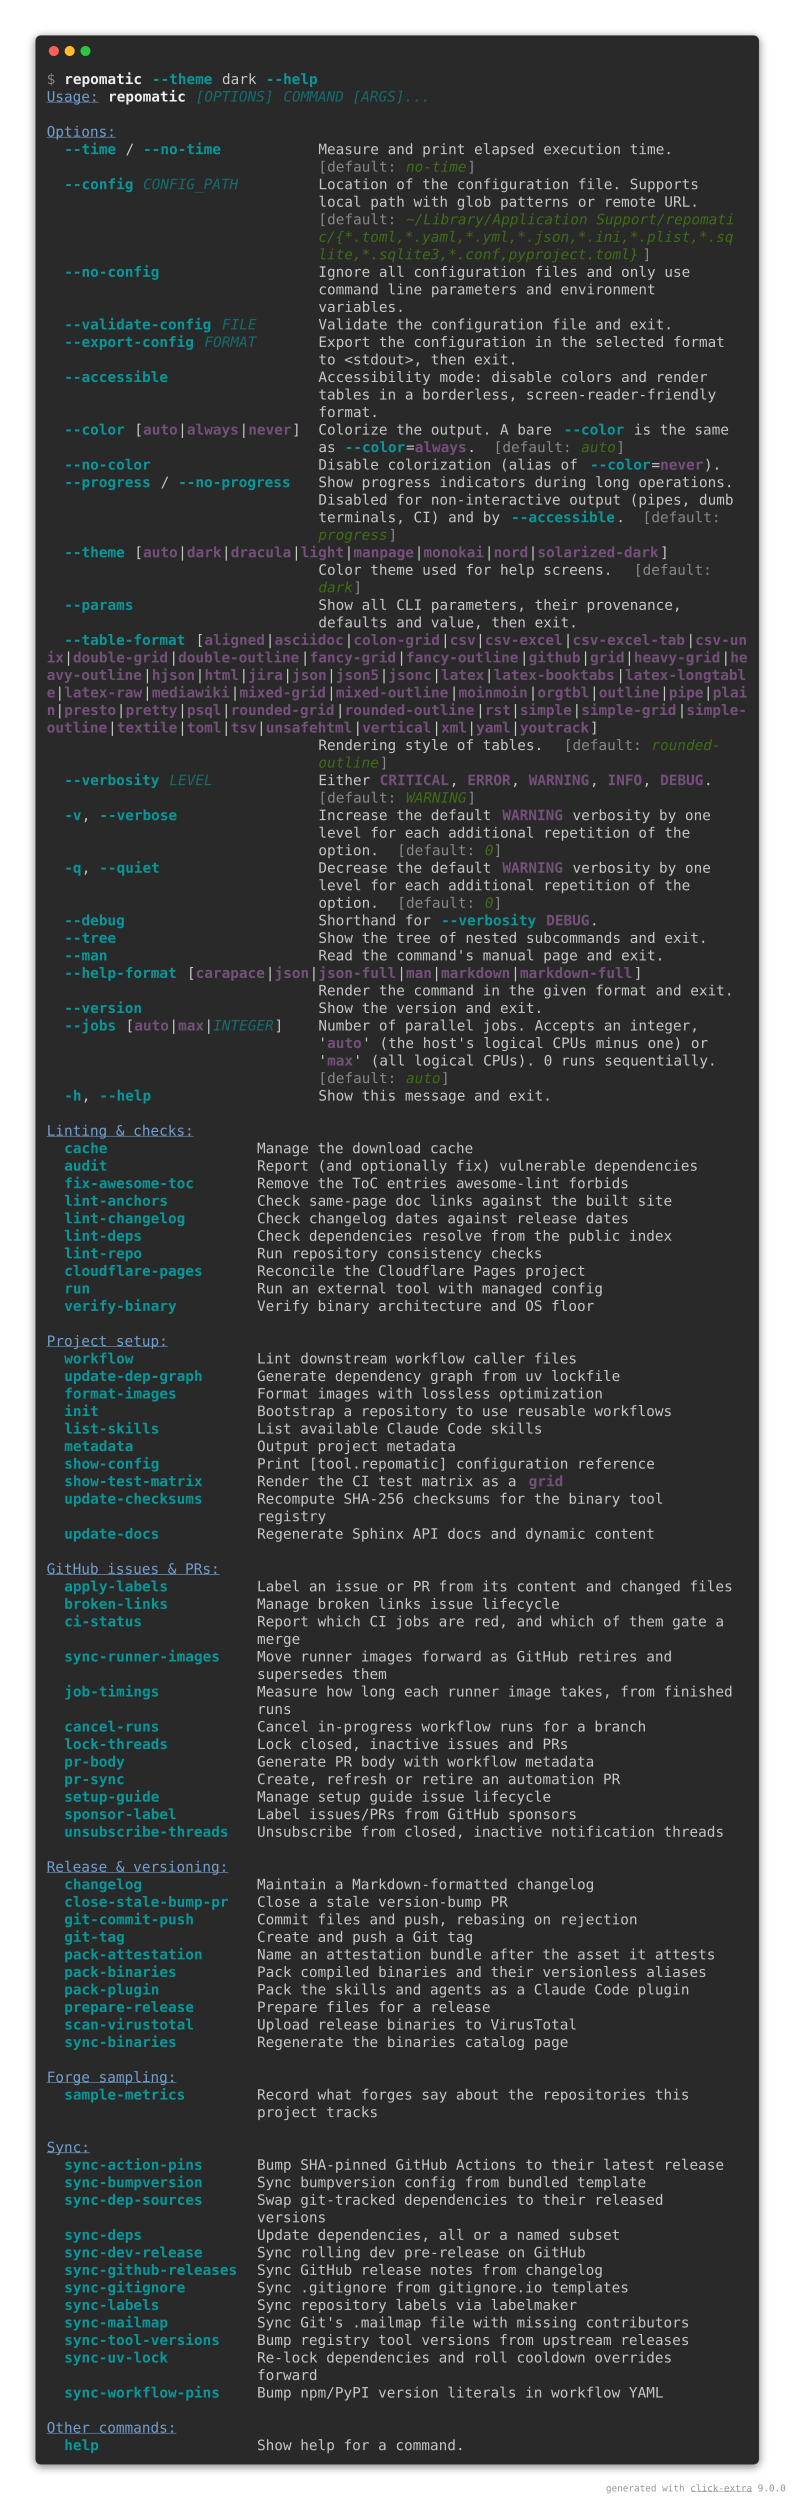
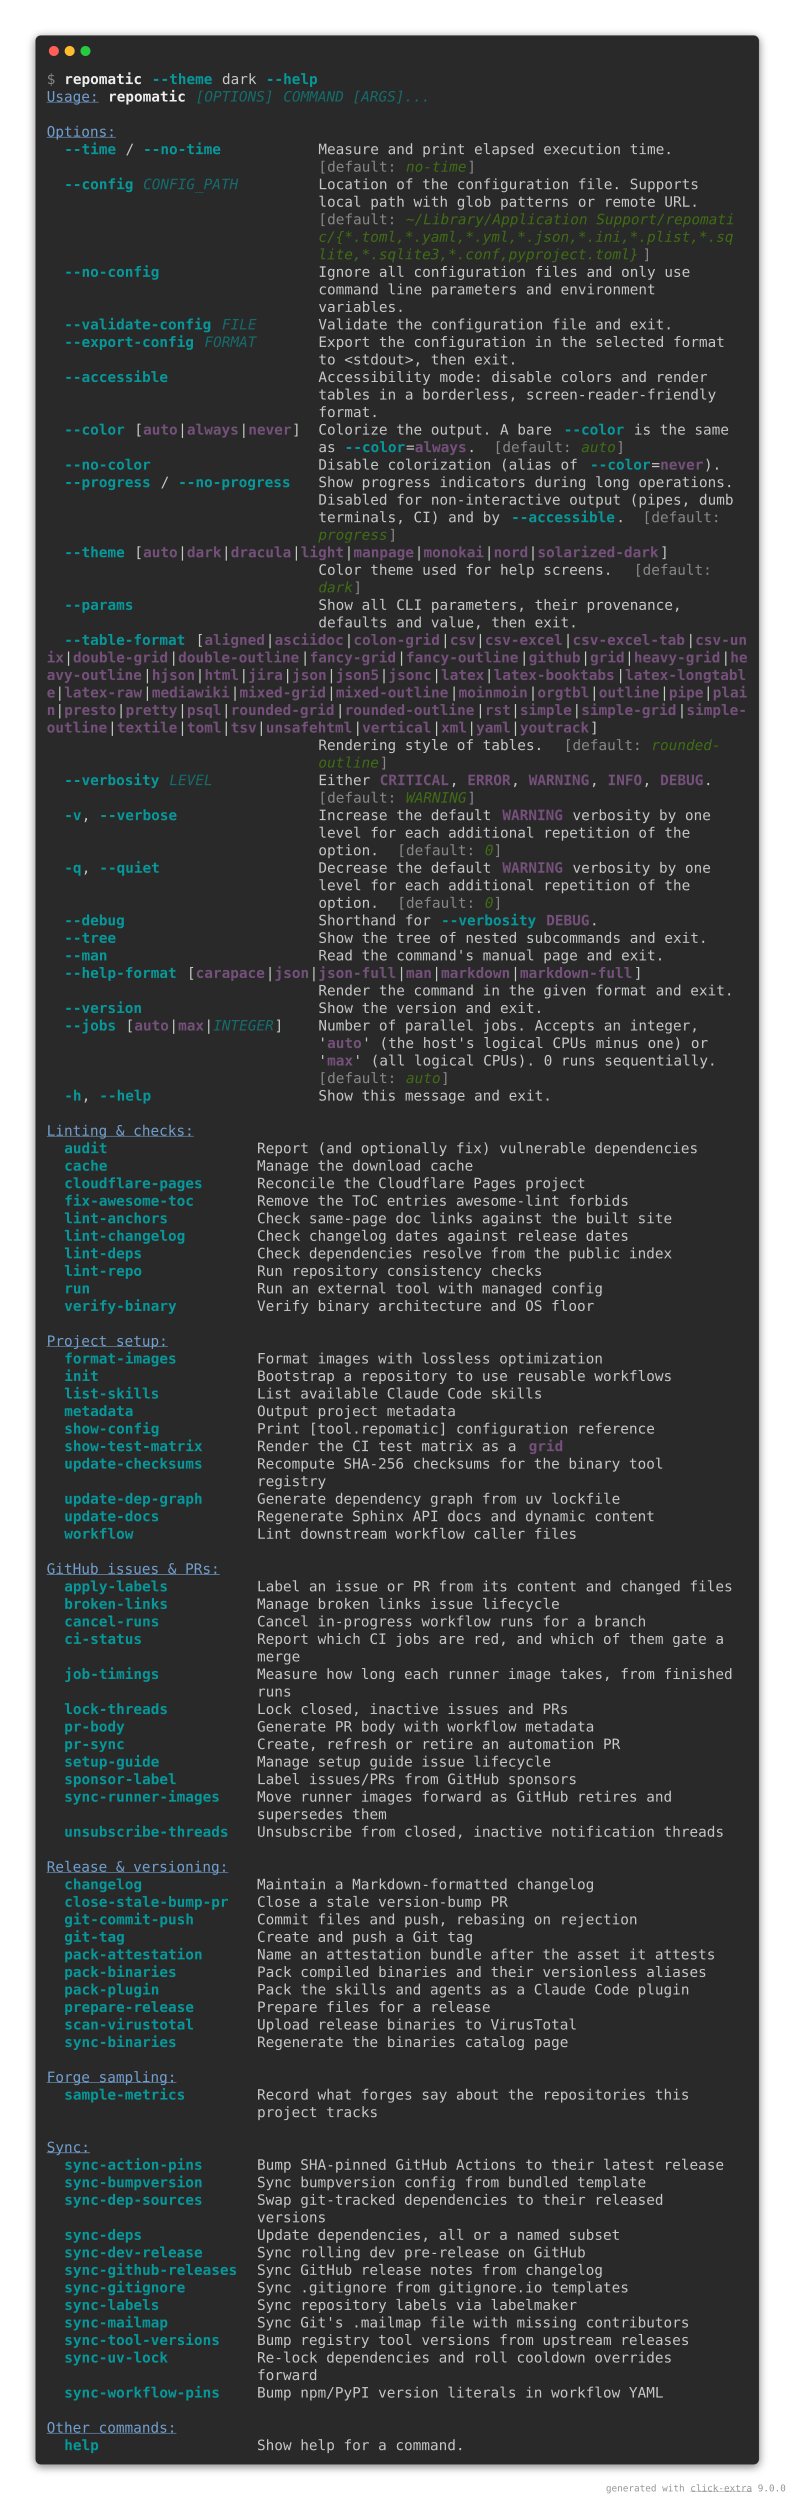
<svg xmlns="http://www.w3.org/2000/svg" viewBox="0 0 1106 3480.4">
  <style>
    .help-dark-screen-matrix {
        font-family: 'Fira Code', 'Cascadia Code', Menlo, Consolas, monospace;
        font-size: 20px;
        line-height: 24.4px;
        font-variant-east-asian: full-width;
    }
    .help-dark-screen-title {
        font-size: 18px;
        font-weight: bold;
        font-family: 'Fira Code', 'Cascadia Code', Menlo, Consolas, monospace;
    }
    .help-dark-screen-r1 { fill: #878887 }
    .help-dark-screen-r2 { fill: #eeeeec;font-weight: bold }
    .help-dark-screen-r3 { fill: #06989a;font-weight: bold }
    .help-dark-screen-r4 { fill: #c5c8c6 }
    .help-dark-screen-r5 { fill: #729fcf;text-decoration: underline }
    .help-dark-screen-r6 { fill: #146c6d;font-style: italic }
    .help-dark-screen-r7 { fill: #3f6d14;font-style: italic }
    .help-dark-screen-r8 { fill: #75507b;font-weight: bold }
</style>
  <defs>
    <clipPath id="help-dark-screen-clip">
      <rect x="65" y="97" width="976" height="3318.4" />
    </clipPath>
    <filter id="help-dark-screen-shadow" x="-50%" y="-50%" width="200%" height="200%">
      <feGaussianBlur in="SourceAlpha" stdDeviation="6" />
      <feOffset dx="0" dy="3" result="cast" />
      <feFlood flood-color="rgba(0,0,0,0.5)" />
      <feComposite in2="cast" operator="in" result="shadow" />
      <feComposite in="shadow" in2="SourceAlpha" operator="out" />
    </filter>
  </defs>
  <rect filter="url(#help-dark-screen-shadow)" x="49" y="49" width="1008" height="3382.4" rx="8" />
  <rect fill="#292929" stroke="rgba(255,255,255,0.35)" stroke-width="1" x="49" y="49" width="1008" height="3382.4" rx="8" />
  <g transform="translate(49, 49)">
    <g transform="translate(26,22)">
      <circle cx="0" cy="0" r="7" fill="#ff5f57" />
      <circle cx="22" cy="0" r="7" fill="#febc2e" />
      <circle cx="44" cy="0" r="7" fill="#28c840" />
    </g>
  </g>
  <g clip-path="url(#help-dark-screen-clip)">
    <g transform="translate(65, 97)">
      <g class="help-dark-screen-matrix" font-family="monospace" font-size="20" fill="#c5c8c6">
        <text class="help-dark-screen-r1" x="0" textLength="12.2" y="20">$</text>
        <text class="help-dark-screen-r2" x="24.4" textLength="109.8" y="20">repomatic</text>
        <text class="help-dark-screen-r3" x="146.4" textLength="85.4" y="20">--theme</text>
        <text class="help-dark-screen-r4" x="244" textLength="48.8" y="20">dark</text>
        <text class="help-dark-screen-r3" x="305" textLength="73.2" y="20">--help</text>
        <text class="help-dark-screen-r5" x="0" textLength="73.2" y="44.4">Usage:</text>
        <text class="help-dark-screen-r2" x="85.4" textLength="109.8" y="44.4">repomatic</text>
        <text class="help-dark-screen-r6" x="207.4" textLength="109.8" y="44.4">[OPTIONS]</text>
        <text class="help-dark-screen-r6" x="329.4" textLength="207.4" y="44.4">COMMAND [ARGS]...</text>
        <text class="help-dark-screen-r5" x="0" textLength="97.6" y="93.2">Options:</text>
        <text class="help-dark-screen-r3" x="24.4" textLength="73.2" y="117.6">--time</text>
        <text class="help-dark-screen-r4" x="109.8" textLength="12.2" y="117.6">/</text>
        <text class="help-dark-screen-r3" x="134.2" textLength="109.8" y="117.6">--no-time</text>
        <text class="help-dark-screen-r4" x="378.2" textLength="500.2" y="117.6">Measure and print elapsed execution time.</text>
        <text class="help-dark-screen-r1" x="378.2" textLength="12.2" y="142">[</text>
        <text class="help-dark-screen-r1" x="390.4" textLength="97.6" y="142">default:</text>
        <text class="help-dark-screen-r7" x="500.2" textLength="85.4" y="142">no-time</text>
        <text class="help-dark-screen-r1" x="585.6" textLength="12.2" y="142">]</text>
        <text class="help-dark-screen-r3" x="24.4" textLength="97.6" y="166.4">--config</text>
        <text class="help-dark-screen-r6" x="134.2" textLength="134.2" y="166.4">CONFIG_PATH</text>
        <text class="help-dark-screen-r4" x="378.2" textLength="536.8" y="166.4">Location of the configuration file. Supports</text>
        <text class="help-dark-screen-r4" x="378.2" textLength="536.8" y="190.8">local path with glob patterns or remote URL.</text>
        <text class="help-dark-screen-r1" x="378.2" textLength="12.2" y="215.2">[</text>
        <text class="help-dark-screen-r1" x="390.4" textLength="97.6" y="215.2">default:</text>
        <text class="help-dark-screen-r7" x="500.2" textLength="463.6" y="215.2">~/Library/Application Support/repomati</text>
        <text class="help-dark-screen-r7" x="378.2" textLength="585.6" y="239.6">c/{*.toml,*.yaml,*.yml,*.json,*.ini,*.plist,*.sq</text>
        <text class="help-dark-screen-r7" x="378.2" textLength="451.4" y="264">lite,*.sqlite3,*.conf,pyproject.toml}</text>
        <text class="help-dark-screen-r1" x="829.6" textLength="12.2" y="264">]</text>
        <text class="help-dark-screen-r3" x="24.4" textLength="134.2" y="288.4">--no-config</text>
        <text class="help-dark-screen-r4" x="378.2" textLength="524.6" y="288.4">Ignore all configuration files and only use</text>
        <text class="help-dark-screen-r4" x="378.2" textLength="475.8" y="312.8">command line parameters and environment</text>
        <text class="help-dark-screen-r4" x="378.2" textLength="122" y="337.2">variables.</text>
        <text class="help-dark-screen-r3" x="24.4" textLength="207.4" y="361.6">--validate-config</text>
        <text class="help-dark-screen-r6" x="244" textLength="48.8" y="361.6">FILE</text>
        <text class="help-dark-screen-r4" x="378.2" textLength="500.2" y="361.6">Validate the configuration file and exit.</text>
        <text class="help-dark-screen-r3" x="24.4" textLength="183" y="386">--export-config</text>
        <text class="help-dark-screen-r6" x="219.6" textLength="73.2" y="386">FORMAT</text>
        <text class="help-dark-screen-r4" x="378.2" textLength="573.4" y="386">Export the configuration in the selected format</text>
        <text class="help-dark-screen-r4" x="378.2" textLength="280.6" y="410.4">to &lt;stdout&gt;, then exit.</text>
        <text class="help-dark-screen-r3" x="24.4" textLength="146.4" y="434.8">--accessible</text>
        <text class="help-dark-screen-r4" x="378.2" textLength="549" y="434.8">Accessibility mode: disable colors and render</text>
        <text class="help-dark-screen-r4" x="378.2" textLength="561.2" y="459.2">tables in a borderless, screen-reader-friendly</text>
        <text class="help-dark-screen-r4" x="378.2" textLength="85.4" y="483.6">format.</text>
        <text class="help-dark-screen-r3" x="24.4" textLength="85.4" y="508">--color</text>
        <text class="help-dark-screen-r4" x="122" textLength="12.2" y="508">[</text>
        <text class="help-dark-screen-r8" x="134.2" textLength="48.8" y="508">auto</text>
        <text class="help-dark-screen-r4" x="183" textLength="12.2" y="508">|</text>
        <text class="help-dark-screen-r8" x="195.2" textLength="73.2" y="508">always</text>
        <text class="help-dark-screen-r4" x="268.4" textLength="12.2" y="508">|</text>
        <text class="help-dark-screen-r8" x="280.6" textLength="61" y="508">never</text>
        <text class="help-dark-screen-r4" x="341.6" textLength="12.2" y="508">]</text>
        <text class="help-dark-screen-r4" x="378.2" textLength="329.4" y="508">Colorize the output. A bare</text>
        <text class="help-dark-screen-r3" x="719.8" textLength="85.4" y="508">--color</text>
        <text class="help-dark-screen-r4" x="817.4" textLength="134.2" y="508">is the same</text>
        <text class="help-dark-screen-r4" x="378.2" textLength="24.4" y="532.4">as</text>
        <text class="help-dark-screen-r3" x="414.8" textLength="85.4" y="532.4">--color</text>
        <text class="help-dark-screen-r4" x="500.2" textLength="12.2" y="532.4">=</text>
        <text class="help-dark-screen-r8" x="512.4" textLength="73.2" y="532.4">always</text>
        <text class="help-dark-screen-r4" x="585.6" textLength="12.2" y="532.4">.</text>
        <text class="help-dark-screen-r1" x="622.2" textLength="12.2" y="532.4">[</text>
        <text class="help-dark-screen-r1" x="634.4" textLength="97.6" y="532.4">default:</text>
        <text class="help-dark-screen-r7" x="744.2" textLength="48.8" y="532.4">auto</text>
        <text class="help-dark-screen-r1" x="793" textLength="12.2" y="532.4">]</text>
        <text class="help-dark-screen-r3" x="24.4" textLength="122" y="556.8">--no-color</text>
        <text class="help-dark-screen-r4" x="378.2" textLength="366" y="556.8">Disable colorization (alias of</text>
        <text class="help-dark-screen-r3" x="756.4" textLength="85.4" y="556.8">--color</text>
        <text class="help-dark-screen-r4" x="841.8" textLength="12.2" y="556.8">=</text>
        <text class="help-dark-screen-r8" x="854" textLength="61" y="556.8">never</text>
        <text class="help-dark-screen-r4" x="915" textLength="24.4" y="556.8">).</text>
        <text class="help-dark-screen-r3" x="24.4" textLength="122" y="581.2">--progress</text>
        <text class="help-dark-screen-r4" x="158.6" textLength="12.2" y="581.2">/</text>
        <text class="help-dark-screen-r3" x="183" textLength="158.6" y="581.2">--no-progress</text>
        <text class="help-dark-screen-r4" x="378.2" textLength="585.6" y="581.2">Show progress indicators during long operations.</text>
        <text class="help-dark-screen-r4" x="378.2" textLength="585.6" y="605.6">Disabled for non-interactive output (pipes, dumb</text>
        <text class="help-dark-screen-r4" x="378.2" textLength="256.2" y="630">terminals, CI) and by</text>
        <text class="help-dark-screen-r3" x="646.6" textLength="146.4" y="630">--accessible</text>
        <text class="help-dark-screen-r4" x="793" textLength="12.2" y="630">.</text>
        <text class="help-dark-screen-r1" x="829.6" textLength="12.2" y="630">[</text>
        <text class="help-dark-screen-r1" x="841.8" textLength="97.6" y="630">default:</text>
        <text class="help-dark-screen-r7" x="378.2" textLength="97.6" y="654.4">progress</text>
        <text class="help-dark-screen-r1" x="475.8" textLength="12.2" y="654.4">]</text>
        <text class="help-dark-screen-r3" x="24.4" textLength="85.4" y="678.8">--theme</text>
        <text class="help-dark-screen-r4" x="122" textLength="12.2" y="678.8">[</text>
        <text class="help-dark-screen-r8" x="134.2" textLength="48.8" y="678.8">auto</text>
        <text class="help-dark-screen-r4" x="183" textLength="12.2" y="678.8">|</text>
        <text class="help-dark-screen-r8" x="195.2" textLength="48.8" y="678.8">dark</text>
        <text class="help-dark-screen-r4" x="244" textLength="12.2" y="678.8">|</text>
        <text class="help-dark-screen-r8" x="256.2" textLength="85.4" y="678.8">dracula</text>
        <text class="help-dark-screen-r4" x="341.6" textLength="12.2" y="678.8">|</text>
        <text class="help-dark-screen-r8" x="353.8" textLength="61" y="678.8">light</text>
        <text class="help-dark-screen-r4" x="414.8" textLength="12.2" y="678.8">|</text>
        <text class="help-dark-screen-r8" x="427" textLength="85.4" y="678.8">manpage</text>
        <text class="help-dark-screen-r4" x="512.4" textLength="12.2" y="678.8">|</text>
        <text class="help-dark-screen-r8" x="524.6" textLength="85.4" y="678.8">monokai</text>
        <text class="help-dark-screen-r4" x="610" textLength="12.2" y="678.8">|</text>
        <text class="help-dark-screen-r8" x="622.2" textLength="48.8" y="678.8">nord</text>
        <text class="help-dark-screen-r4" x="671" textLength="12.2" y="678.8">|</text>
        <text class="help-dark-screen-r8" x="683.2" textLength="170.8" y="678.8">solarized-dark</text>
        <text class="help-dark-screen-r4" x="854" textLength="12.2" y="678.8">]</text>
        <text class="help-dark-screen-r4" x="378.2" textLength="414.8" y="703.2">Color theme used for help screens.</text>
        <text class="help-dark-screen-r1" x="817.4" textLength="12.2" y="703.2">[</text>
        <text class="help-dark-screen-r1" x="829.6" textLength="97.6" y="703.2">default:</text>
        <text class="help-dark-screen-r7" x="378.2" textLength="48.8" y="727.6">dark</text>
        <text class="help-dark-screen-r1" x="427" textLength="12.2" y="727.6">]</text>
        <text class="help-dark-screen-r3" x="24.4" textLength="97.6" y="752">--params</text>
        <text class="help-dark-screen-r4" x="378.2" textLength="512.4" y="752">Show all CLI parameters, their provenance,</text>
        <text class="help-dark-screen-r4" x="378.2" textLength="366" y="776.4">defaults and value, then exit.</text>
        <text class="help-dark-screen-r3" x="24.4" textLength="170.8" y="800.8">--table-format</text>
        <text class="help-dark-screen-r4" x="207.4" textLength="12.2" y="800.8">[</text>
        <text class="help-dark-screen-r8" x="219.6" textLength="85.4" y="800.8">aligned</text>
        <text class="help-dark-screen-r4" x="305" textLength="12.2" y="800.8">|</text>
        <text class="help-dark-screen-r8" x="317.2" textLength="97.6" y="800.8">asciidoc</text>
        <text class="help-dark-screen-r4" x="414.8" textLength="12.2" y="800.8">|</text>
        <text class="help-dark-screen-r8" x="427" textLength="122" y="800.8">colon-grid</text>
        <text class="help-dark-screen-r4" x="549" textLength="12.2" y="800.8">|</text>
        <text class="help-dark-screen-r8" x="561.2" textLength="36.6" y="800.8">csv</text>
        <text class="help-dark-screen-r4" x="597.8" textLength="12.2" y="800.8">|</text>
        <text class="help-dark-screen-r8" x="610" textLength="109.8" y="800.8">csv-excel</text>
        <text class="help-dark-screen-r4" x="719.8" textLength="12.2" y="800.8">|</text>
        <text class="help-dark-screen-r8" x="732" textLength="158.6" y="800.8">csv-excel-tab</text>
        <text class="help-dark-screen-r4" x="890.6" textLength="12.2" y="800.8">|</text>
        <text class="help-dark-screen-r8" x="902.8" textLength="73.2" y="800.8">csv-un</text>
        <text class="help-dark-screen-r8" x="0" textLength="24.4" y="825.2">ix</text>
        <text class="help-dark-screen-r4" x="24.4" textLength="12.2" y="825.2">|</text>
        <text class="help-dark-screen-r8" x="36.6" textLength="134.2" y="825.2">double-grid</text>
        <text class="help-dark-screen-r4" x="170.8" textLength="12.2" y="825.2">|</text>
        <text class="help-dark-screen-r8" x="183" textLength="170.8" y="825.2">double-outline</text>
        <text class="help-dark-screen-r4" x="353.8" textLength="12.2" y="825.2">|</text>
        <text class="help-dark-screen-r8" x="366" textLength="122" y="825.2">fancy-grid</text>
        <text class="help-dark-screen-r4" x="488" textLength="12.2" y="825.2">|</text>
        <text class="help-dark-screen-r8" x="500.2" textLength="158.6" y="825.2">fancy-outline</text>
        <text class="help-dark-screen-r4" x="658.8" textLength="12.2" y="825.2">|</text>
        <text class="help-dark-screen-r8" x="671" textLength="73.2" y="825.2">github</text>
        <text class="help-dark-screen-r4" x="744.2" textLength="12.2" y="825.2">|</text>
        <text class="help-dark-screen-r8" x="756.4" textLength="48.8" y="825.2">grid</text>
        <text class="help-dark-screen-r4" x="805.2" textLength="12.2" y="825.2">|</text>
        <text class="help-dark-screen-r8" x="817.4" textLength="122" y="825.2">heavy-grid</text>
        <text class="help-dark-screen-r4" x="939.4" textLength="12.2" y="825.2">|</text>
        <text class="help-dark-screen-r8" x="951.6" textLength="24.4" y="825.2">he</text>
        <text class="help-dark-screen-r8" x="0" textLength="134.2" y="849.6">avy-outline</text>
        <text class="help-dark-screen-r4" x="134.2" textLength="12.2" y="849.6">|</text>
        <text class="help-dark-screen-r8" x="146.4" textLength="61" y="849.6">hjson</text>
        <text class="help-dark-screen-r4" x="207.4" textLength="12.2" y="849.6">|</text>
        <text class="help-dark-screen-r8" x="219.6" textLength="48.8" y="849.6">html</text>
        <text class="help-dark-screen-r4" x="268.4" textLength="12.2" y="849.6">|</text>
        <text class="help-dark-screen-r8" x="280.6" textLength="48.8" y="849.6">jira</text>
        <text class="help-dark-screen-r4" x="329.4" textLength="12.2" y="849.6">|</text>
        <text class="help-dark-screen-r8" x="341.6" textLength="48.8" y="849.6">json</text>
        <text class="help-dark-screen-r4" x="390.4" textLength="12.2" y="849.6">|</text>
        <text class="help-dark-screen-r8" x="402.6" textLength="61" y="849.6">json5</text>
        <text class="help-dark-screen-r4" x="463.6" textLength="12.2" y="849.6">|</text>
        <text class="help-dark-screen-r8" x="475.8" textLength="61" y="849.6">jsonc</text>
        <text class="help-dark-screen-r4" x="536.8" textLength="12.2" y="849.6">|</text>
        <text class="help-dark-screen-r8" x="549" textLength="61" y="849.6">latex</text>
        <text class="help-dark-screen-r4" x="610" textLength="12.2" y="849.6">|</text>
        <text class="help-dark-screen-r8" x="622.2" textLength="170.8" y="849.6">latex-booktabs</text>
        <text class="help-dark-screen-r4" x="793" textLength="12.2" y="849.6">|</text>
        <text class="help-dark-screen-r8" x="805.2" textLength="170.8" y="849.6">latex-longtabl</text>
        <text class="help-dark-screen-r8" x="0" textLength="12.2" y="874">e</text>
        <text class="help-dark-screen-r4" x="12.2" textLength="12.2" y="874">|</text>
        <text class="help-dark-screen-r8" x="24.4" textLength="109.8" y="874">latex-raw</text>
        <text class="help-dark-screen-r4" x="134.2" textLength="12.2" y="874">|</text>
        <text class="help-dark-screen-r8" x="146.4" textLength="109.8" y="874">mediawiki</text>
        <text class="help-dark-screen-r4" x="256.2" textLength="12.2" y="874">|</text>
        <text class="help-dark-screen-r8" x="268.4" textLength="122" y="874">mixed-grid</text>
        <text class="help-dark-screen-r4" x="390.4" textLength="12.2" y="874">|</text>
        <text class="help-dark-screen-r8" x="402.6" textLength="158.6" y="874">mixed-outline</text>
        <text class="help-dark-screen-r4" x="561.2" textLength="12.2" y="874">|</text>
        <text class="help-dark-screen-r8" x="573.4" textLength="97.6" y="874">moinmoin</text>
        <text class="help-dark-screen-r4" x="671" textLength="12.2" y="874">|</text>
        <text class="help-dark-screen-r8" x="683.2" textLength="73.2" y="874">orgtbl</text>
        <text class="help-dark-screen-r4" x="756.4" textLength="12.2" y="874">|</text>
        <text class="help-dark-screen-r8" x="768.6" textLength="85.4" y="874">outline</text>
        <text class="help-dark-screen-r4" x="854" textLength="12.2" y="874">|</text>
        <text class="help-dark-screen-r8" x="866.2" textLength="48.8" y="874">pipe</text>
        <text class="help-dark-screen-r4" x="915" textLength="12.2" y="874">|</text>
        <text class="help-dark-screen-r8" x="927.2" textLength="48.8" y="874">plai</text>
        <text class="help-dark-screen-r8" x="0" textLength="12.2" y="898.4">n</text>
        <text class="help-dark-screen-r4" x="12.2" textLength="12.2" y="898.4">|</text>
        <text class="help-dark-screen-r8" x="24.4" textLength="73.2" y="898.4">presto</text>
        <text class="help-dark-screen-r4" x="97.6" textLength="12.2" y="898.4">|</text>
        <text class="help-dark-screen-r8" x="109.8" textLength="73.2" y="898.4">pretty</text>
        <text class="help-dark-screen-r4" x="183" textLength="12.2" y="898.4">|</text>
        <text class="help-dark-screen-r8" x="195.2" textLength="48.8" y="898.4">psql</text>
        <text class="help-dark-screen-r4" x="244" textLength="12.2" y="898.4">|</text>
        <text class="help-dark-screen-r8" x="256.2" textLength="146.4" y="898.4">rounded-grid</text>
        <text class="help-dark-screen-r4" x="402.6" textLength="12.2" y="898.4">|</text>
        <text class="help-dark-screen-r8" x="414.8" textLength="183" y="898.4">rounded-outline</text>
        <text class="help-dark-screen-r4" x="597.8" textLength="12.2" y="898.4">|</text>
        <text class="help-dark-screen-r8" x="610" textLength="36.6" y="898.4">rst</text>
        <text class="help-dark-screen-r4" x="646.6" textLength="12.2" y="898.4">|</text>
        <text class="help-dark-screen-r8" x="658.8" textLength="73.2" y="898.4">simple</text>
        <text class="help-dark-screen-r4" x="732" textLength="12.2" y="898.4">|</text>
        <text class="help-dark-screen-r8" x="744.2" textLength="134.2" y="898.4">simple-grid</text>
        <text class="help-dark-screen-r4" x="878.4" textLength="12.2" y="898.4">|</text>
        <text class="help-dark-screen-r8" x="890.6" textLength="85.4" y="898.4">simple-</text>
        <text class="help-dark-screen-r8" x="0" textLength="85.4" y="922.8">outline</text>
        <text class="help-dark-screen-r4" x="85.4" textLength="12.2" y="922.8">|</text>
        <text class="help-dark-screen-r8" x="97.6" textLength="85.4" y="922.8">textile</text>
        <text class="help-dark-screen-r4" x="183" textLength="12.2" y="922.8">|</text>
        <text class="help-dark-screen-r8" x="195.2" textLength="48.8" y="922.8">toml</text>
        <text class="help-dark-screen-r4" x="244" textLength="12.2" y="922.8">|</text>
        <text class="help-dark-screen-r8" x="256.2" textLength="36.6" y="922.8">tsv</text>
        <text class="help-dark-screen-r4" x="292.8" textLength="12.2" y="922.8">|</text>
        <text class="help-dark-screen-r8" x="305" textLength="122" y="922.8">unsafehtml</text>
        <text class="help-dark-screen-r4" x="427" textLength="12.2" y="922.8">|</text>
        <text class="help-dark-screen-r8" x="439.2" textLength="97.6" y="922.8">vertical</text>
        <text class="help-dark-screen-r4" x="536.8" textLength="12.2" y="922.8">|</text>
        <text class="help-dark-screen-r8" x="549" textLength="36.6" y="922.8">xml</text>
        <text class="help-dark-screen-r4" x="585.6" textLength="12.2" y="922.8">|</text>
        <text class="help-dark-screen-r8" x="597.8" textLength="48.8" y="922.8">yaml</text>
        <text class="help-dark-screen-r4" x="646.6" textLength="12.2" y="922.8">|</text>
        <text class="help-dark-screen-r8" x="658.8" textLength="97.6" y="922.8">youtrack</text>
        <text class="help-dark-screen-r4" x="756.4" textLength="12.2" y="922.8">]</text>
        <text class="help-dark-screen-r4" x="378.2" textLength="317.2" y="947.2">Rendering style of tables.</text>
        <text class="help-dark-screen-r1" x="719.8" textLength="12.2" y="947.2">[</text>
        <text class="help-dark-screen-r1" x="732" textLength="97.6" y="947.2">default:</text>
        <text class="help-dark-screen-r7" x="841.8" textLength="97.6" y="947.2">rounded-</text>
        <text class="help-dark-screen-r7" x="378.2" textLength="85.4" y="971.6">outline</text>
        <text class="help-dark-screen-r1" x="463.6" textLength="12.2" y="971.6">]</text>
        <text class="help-dark-screen-r3" x="24.4" textLength="134.2" y="996">--verbosity</text>
        <text class="help-dark-screen-r6" x="170.8" textLength="61" y="996">LEVEL</text>
        <text class="help-dark-screen-r4" x="378.2" textLength="73.2" y="996">Either</text>
        <text class="help-dark-screen-r8" x="463.6" textLength="97.6" y="996">CRITICAL</text>
        <text class="help-dark-screen-r4" x="561.2" textLength="12.2" y="996">,</text>
        <text class="help-dark-screen-r8" x="585.6" textLength="61" y="996">ERROR</text>
        <text class="help-dark-screen-r4" x="646.6" textLength="12.2" y="996">,</text>
        <text class="help-dark-screen-r8" x="671" textLength="85.4" y="996">WARNING</text>
        <text class="help-dark-screen-r4" x="756.4" textLength="12.2" y="996">,</text>
        <text class="help-dark-screen-r8" x="780.8" textLength="48.8" y="996">INFO</text>
        <text class="help-dark-screen-r4" x="829.6" textLength="12.2" y="996">,</text>
        <text class="help-dark-screen-r8" x="854" textLength="61" y="996">DEBUG</text>
        <text class="help-dark-screen-r4" x="915" textLength="12.2" y="996">.</text>
        <text class="help-dark-screen-r1" x="378.2" textLength="12.2" y="1020.4">[</text>
        <text class="help-dark-screen-r1" x="390.4" textLength="97.6" y="1020.4">default:</text>
        <text class="help-dark-screen-r7" x="500.2" textLength="85.4" y="1020.4">WARNING</text>
        <text class="help-dark-screen-r1" x="585.6" textLength="12.2" y="1020.4">]</text>
        <text class="help-dark-screen-r3" x="24.4" textLength="24.4" y="1044.8">-v</text>
        <text class="help-dark-screen-r4" x="48.8" textLength="12.2" y="1044.8">,</text>
        <text class="help-dark-screen-r3" x="73.2" textLength="109.8" y="1044.8">--verbose</text>
        <text class="help-dark-screen-r4" x="378.2" textLength="244" y="1044.8">Increase the default</text>
        <text class="help-dark-screen-r8" x="634.4" textLength="85.4" y="1044.8">WARNING</text>
        <text class="help-dark-screen-r4" x="732" textLength="195.2" y="1044.8">verbosity by one</text>
        <text class="help-dark-screen-r4" x="378.2" textLength="524.6" y="1069.2">level for each additional repetition of the</text>
        <text class="help-dark-screen-r4" x="378.2" textLength="85.4" y="1093.6">option.</text>
        <text class="help-dark-screen-r1" x="488" textLength="12.2" y="1093.6">[</text>
        <text class="help-dark-screen-r1" x="500.2" textLength="97.6" y="1093.6">default:</text>
        <text class="help-dark-screen-r7" x="610" textLength="12.2" y="1093.6">0</text>
        <text class="help-dark-screen-r1" x="622.2" textLength="12.2" y="1093.6">]</text>
        <text class="help-dark-screen-r3" x="24.4" textLength="24.4" y="1118">-q</text>
        <text class="help-dark-screen-r4" x="48.8" textLength="12.2" y="1118">,</text>
        <text class="help-dark-screen-r3" x="73.2" textLength="85.4" y="1118">--quiet</text>
        <text class="help-dark-screen-r4" x="378.2" textLength="244" y="1118">Decrease the default</text>
        <text class="help-dark-screen-r8" x="634.4" textLength="85.4" y="1118">WARNING</text>
        <text class="help-dark-screen-r4" x="732" textLength="195.2" y="1118">verbosity by one</text>
        <text class="help-dark-screen-r4" x="378.2" textLength="524.6" y="1142.4">level for each additional repetition of the</text>
        <text class="help-dark-screen-r4" x="378.2" textLength="85.4" y="1166.8">option.</text>
        <text class="help-dark-screen-r1" x="488" textLength="12.2" y="1166.8">[</text>
        <text class="help-dark-screen-r1" x="500.2" textLength="97.6" y="1166.8">default:</text>
        <text class="help-dark-screen-r7" x="610" textLength="12.2" y="1166.8">0</text>
        <text class="help-dark-screen-r1" x="622.2" textLength="12.2" y="1166.8">]</text>
        <text class="help-dark-screen-r3" x="24.4" textLength="85.4" y="1191.2">--debug</text>
        <text class="help-dark-screen-r4" x="378.2" textLength="158.6" y="1191.2">Shorthand for</text>
        <text class="help-dark-screen-r3" x="549" textLength="134.2" y="1191.2">--verbosity</text>
        <text class="help-dark-screen-r8" x="695.4" textLength="61" y="1191.2">DEBUG</text>
        <text class="help-dark-screen-r4" x="756.4" textLength="12.2" y="1191.2">.</text>
        <text class="help-dark-screen-r3" x="24.4" textLength="73.2" y="1215.6">--tree</text>
        <text class="help-dark-screen-r4" x="378.2" textLength="549" y="1215.6">Show the tree of nested subcommands and exit.</text>
        <text class="help-dark-screen-r3" x="24.4" textLength="61" y="1240">--man</text>
        <text class="help-dark-screen-r4" x="378.2" textLength="488" y="1240">Read the command's manual page and exit.</text>
        <text class="help-dark-screen-r3" x="24.4" textLength="158.6" y="1264.4">--help-format</text>
        <text class="help-dark-screen-r4" x="195.2" textLength="12.2" y="1264.4">[</text>
        <text class="help-dark-screen-r8" x="207.4" textLength="97.6" y="1264.4">carapace</text>
        <text class="help-dark-screen-r4" x="305" textLength="12.2" y="1264.4">|</text>
        <text class="help-dark-screen-r8" x="317.2" textLength="48.8" y="1264.4">json</text>
        <text class="help-dark-screen-r4" x="366" textLength="12.2" y="1264.4">|</text>
        <text class="help-dark-screen-r8" x="378.2" textLength="109.8" y="1264.4">json-full</text>
        <text class="help-dark-screen-r4" x="488" textLength="12.2" y="1264.4">|</text>
        <text class="help-dark-screen-r8" x="500.2" textLength="36.6" y="1264.4">man</text>
        <text class="help-dark-screen-r4" x="536.8" textLength="12.2" y="1264.4">|</text>
        <text class="help-dark-screen-r8" x="549" textLength="97.6" y="1264.4">markdown</text>
        <text class="help-dark-screen-r4" x="646.6" textLength="12.2" y="1264.4">|</text>
        <text class="help-dark-screen-r8" x="658.8" textLength="158.6" y="1264.4">markdown-full</text>
        <text class="help-dark-screen-r4" x="817.4" textLength="12.2" y="1264.4">]</text>
        <text class="help-dark-screen-r4" x="378.2" textLength="585.6" y="1288.8">Render the command in the given format and exit.</text>
        <text class="help-dark-screen-r3" x="24.4" textLength="109.8" y="1313.2">--version</text>
        <text class="help-dark-screen-r4" x="378.2" textLength="317.2" y="1313.2">Show the version and exit.</text>
        <text class="help-dark-screen-r3" x="24.4" textLength="73.2" y="1337.6">--jobs</text>
        <text class="help-dark-screen-r4" x="109.8" textLength="12.2" y="1337.6">[</text>
        <text class="help-dark-screen-r8" x="122" textLength="48.8" y="1337.6">auto</text>
        <text class="help-dark-screen-r4" x="170.8" textLength="12.2" y="1337.6">|</text>
        <text class="help-dark-screen-r8" x="183" textLength="36.6" y="1337.6">max</text>
        <text class="help-dark-screen-r4" x="219.6" textLength="12.2" y="1337.6">|</text>
        <text class="help-dark-screen-r6" x="231.8" textLength="85.4" y="1337.6">INTEGER</text>
        <text class="help-dark-screen-r4" x="317.2" textLength="12.2" y="1337.6">]</text>
        <text class="help-dark-screen-r4" x="378.2" textLength="536.8" y="1337.6">Number of parallel jobs. Accepts an integer,</text>
        <text class="help-dark-screen-r4" x="378.2" textLength="12.2" y="1362">'</text>
        <text class="help-dark-screen-r8" x="390.4" textLength="48.8" y="1362">auto</text>
        <text class="help-dark-screen-r4" x="439.2" textLength="488" y="1362">' (the host's logical CPUs minus one) or</text>
        <text class="help-dark-screen-r4" x="378.2" textLength="12.2" y="1386.4">'</text>
        <text class="help-dark-screen-r8" x="390.4" textLength="36.6" y="1386.4">max</text>
        <text class="help-dark-screen-r4" x="427" textLength="512.4" y="1386.4">' (all logical CPUs). 0 runs sequentially.</text>
        <text class="help-dark-screen-r1" x="378.2" textLength="12.2" y="1410.8">[</text>
        <text class="help-dark-screen-r1" x="390.4" textLength="97.6" y="1410.8">default:</text>
        <text class="help-dark-screen-r7" x="500.2" textLength="48.8" y="1410.8">auto</text>
        <text class="help-dark-screen-r1" x="549" textLength="12.2" y="1410.8">]</text>
        <text class="help-dark-screen-r3" x="24.4" textLength="24.4" y="1435.2">-h</text>
        <text class="help-dark-screen-r4" x="48.8" textLength="12.2" y="1435.2">,</text>
        <text class="help-dark-screen-r3" x="73.2" textLength="73.2" y="1435.2">--help</text>
        <text class="help-dark-screen-r4" x="378.2" textLength="329.4" y="1435.2">Show this message and exit.</text>
        <text class="help-dark-screen-r5" x="0" textLength="207.4" y="1484">Linting &amp; checks:</text>
-         <text class="help-dark-screen-r3" x="24.4" textLength="61" y="1508.4">cache</text>
-         <text class="help-dark-screen-r4" x="292.8" textLength="305" y="1508.4">Manage the download cache</text>
-         <text class="help-dark-screen-r3" x="24.4" textLength="61" y="1532.8">audit</text>
-         <text class="help-dark-screen-r4" x="292.8" textLength="622.2" y="1532.8">Report (and optionally fix) vulnerable dependencies</text>
-         <text class="help-dark-screen-r3" x="24.4" textLength="183" y="1557.2">fix-awesome-toc</text>
-         <text class="help-dark-screen-r4" x="292.8" textLength="524.6" y="1557.2">Remove the ToC entries awesome-lint forbids</text>
-         <text class="help-dark-screen-r3" x="24.4" textLength="146.4" y="1581.6">lint-anchors</text>
-         <text class="help-dark-screen-r4" x="292.8" textLength="585.6" y="1581.6">Check same-page doc links against the built site</text>
-         <text class="help-dark-screen-r3" x="24.4" textLength="170.8" y="1606">lint-changelog</text>
-         <text class="help-dark-screen-r4" x="292.8" textLength="524.6" y="1606">Check changelog dates against release dates</text>
-         <text class="help-dark-screen-r3" x="24.4" textLength="109.8" y="1630.4">lint-deps</text>
-         <text class="help-dark-screen-r4" x="292.8" textLength="585.6" y="1630.4">Check dependencies resolve from the public index</text>
-         <text class="help-dark-screen-r3" x="24.4" textLength="109.8" y="1654.8">lint-repo</text>
-         <text class="help-dark-screen-r4" x="292.8" textLength="402.6" y="1654.8">Run repository consistency checks</text>
-         <text class="help-dark-screen-r3" x="24.4" textLength="195.2" y="1679.2">cloudflare-pages</text>
-         <text class="help-dark-screen-r4" x="292.8" textLength="463.6" y="1679.2">Reconcile the Cloudflare Pages project</text>
+         <text class="help-dark-screen-r3" x="24.4" textLength="61" y="1508.4">audit</text>
+         <text class="help-dark-screen-r4" x="292.8" textLength="622.2" y="1508.4">Report (and optionally fix) vulnerable dependencies</text>
+         <text class="help-dark-screen-r3" x="24.4" textLength="61" y="1532.8">cache</text>
+         <text class="help-dark-screen-r4" x="292.8" textLength="305" y="1532.8">Manage the download cache</text>
+         <text class="help-dark-screen-r3" x="24.4" textLength="195.2" y="1557.2">cloudflare-pages</text>
+         <text class="help-dark-screen-r4" x="292.8" textLength="463.6" y="1557.2">Reconcile the Cloudflare Pages project</text>
+         <text class="help-dark-screen-r3" x="24.4" textLength="183" y="1581.6">fix-awesome-toc</text>
+         <text class="help-dark-screen-r4" x="292.8" textLength="524.6" y="1581.6">Remove the ToC entries awesome-lint forbids</text>
+         <text class="help-dark-screen-r3" x="24.4" textLength="146.4" y="1606">lint-anchors</text>
+         <text class="help-dark-screen-r4" x="292.8" textLength="585.6" y="1606">Check same-page doc links against the built site</text>
+         <text class="help-dark-screen-r3" x="24.4" textLength="170.8" y="1630.4">lint-changelog</text>
+         <text class="help-dark-screen-r4" x="292.8" textLength="524.6" y="1630.4">Check changelog dates against release dates</text>
+         <text class="help-dark-screen-r3" x="24.4" textLength="109.8" y="1654.8">lint-deps</text>
+         <text class="help-dark-screen-r4" x="292.8" textLength="585.6" y="1654.8">Check dependencies resolve from the public index</text>
+         <text class="help-dark-screen-r3" x="24.4" textLength="109.8" y="1679.2">lint-repo</text>
+         <text class="help-dark-screen-r4" x="292.8" textLength="402.6" y="1679.2">Run repository consistency checks</text>
        <text class="help-dark-screen-r3" x="24.4" textLength="36.6" y="1703.6">run</text>
        <text class="help-dark-screen-r4" x="292.8" textLength="488" y="1703.6">Run an external tool with managed config</text>
        <text class="help-dark-screen-r3" x="24.4" textLength="158.6" y="1728">verify-binary</text>
        <text class="help-dark-screen-r4" x="292.8" textLength="475.8" y="1728">Verify binary architecture and OS floor</text>
        <text class="help-dark-screen-r5" x="0" textLength="170.8" y="1776.8">Project setup:</text>
-         <text class="help-dark-screen-r3" x="24.4" textLength="97.6" y="1801.2">workflow</text>
-         <text class="help-dark-screen-r4" x="292.8" textLength="451.4" y="1801.2">Lint downstream workflow caller files</text>
-         <text class="help-dark-screen-r3" x="24.4" textLength="195.2" y="1825.6">update-dep-graph</text>
-         <text class="help-dark-screen-r4" x="292.8" textLength="512.4" y="1825.6">Generate dependency graph from uv lockfile</text>
-         <text class="help-dark-screen-r3" x="24.4" textLength="158.6" y="1850">format-images</text>
-         <text class="help-dark-screen-r4" x="292.8" textLength="488" y="1850">Format images with lossless optimization</text>
-         <text class="help-dark-screen-r3" x="24.4" textLength="48.8" y="1874.4">init</text>
-         <text class="help-dark-screen-r4" x="292.8" textLength="585.6" y="1874.4">Bootstrap a repository to use reusable workflows</text>
-         <text class="help-dark-screen-r3" x="24.4" textLength="134.2" y="1898.8">list-skills</text>
-         <text class="help-dark-screen-r4" x="292.8" textLength="402.6" y="1898.8">List available Claude Code skills</text>
-         <text class="help-dark-screen-r3" x="24.4" textLength="97.6" y="1923.2">metadata</text>
-         <text class="help-dark-screen-r4" x="292.8" textLength="280.6" y="1923.2">Output project metadata</text>
-         <text class="help-dark-screen-r3" x="24.4" textLength="134.2" y="1947.6">show-config</text>
-         <text class="help-dark-screen-r4" x="292.8" textLength="561.2" y="1947.6">Print [tool.repomatic] configuration reference</text>
-         <text class="help-dark-screen-r3" x="24.4" textLength="195.2" y="1972">show-test-matrix</text>
-         <text class="help-dark-screen-r4" x="292.8" textLength="366" y="1972">Render the CI test matrix as a</text>
-         <text class="help-dark-screen-r8" x="671" textLength="48.8" y="1972">grid</text>
-         <text class="help-dark-screen-r3" x="24.4" textLength="195.2" y="1996.4">update-checksums</text>
-         <text class="help-dark-screen-r4" x="292.8" textLength="573.4" y="1996.4">Recompute SHA-256 checksums for the binary tool</text>
-         <text class="help-dark-screen-r4" x="292.8" textLength="97.6" y="2020.8">registry</text>
-         <text class="help-dark-screen-r3" x="24.4" textLength="134.2" y="2045.2">update-docs</text>
-         <text class="help-dark-screen-r4" x="292.8" textLength="561.2" y="2045.2">Regenerate Sphinx API docs and dynamic content</text>
+         <text class="help-dark-screen-r3" x="24.4" textLength="158.6" y="1801.2">format-images</text>
+         <text class="help-dark-screen-r4" x="292.8" textLength="488" y="1801.2">Format images with lossless optimization</text>
+         <text class="help-dark-screen-r3" x="24.4" textLength="48.8" y="1825.6">init</text>
+         <text class="help-dark-screen-r4" x="292.8" textLength="585.6" y="1825.6">Bootstrap a repository to use reusable workflows</text>
+         <text class="help-dark-screen-r3" x="24.4" textLength="134.2" y="1850">list-skills</text>
+         <text class="help-dark-screen-r4" x="292.8" textLength="402.6" y="1850">List available Claude Code skills</text>
+         <text class="help-dark-screen-r3" x="24.4" textLength="97.6" y="1874.4">metadata</text>
+         <text class="help-dark-screen-r4" x="292.8" textLength="280.6" y="1874.4">Output project metadata</text>
+         <text class="help-dark-screen-r3" x="24.4" textLength="134.2" y="1898.8">show-config</text>
+         <text class="help-dark-screen-r4" x="292.8" textLength="561.2" y="1898.8">Print [tool.repomatic] configuration reference</text>
+         <text class="help-dark-screen-r3" x="24.4" textLength="195.2" y="1923.2">show-test-matrix</text>
+         <text class="help-dark-screen-r4" x="292.8" textLength="366" y="1923.2">Render the CI test matrix as a</text>
+         <text class="help-dark-screen-r8" x="671" textLength="48.8" y="1923.2">grid</text>
+         <text class="help-dark-screen-r3" x="24.4" textLength="195.2" y="1947.6">update-checksums</text>
+         <text class="help-dark-screen-r4" x="292.8" textLength="573.4" y="1947.6">Recompute SHA-256 checksums for the binary tool</text>
+         <text class="help-dark-screen-r4" x="292.8" textLength="97.6" y="1972">registry</text>
+         <text class="help-dark-screen-r3" x="24.4" textLength="195.2" y="1996.4">update-dep-graph</text>
+         <text class="help-dark-screen-r4" x="292.8" textLength="512.4" y="1996.4">Generate dependency graph from uv lockfile</text>
+         <text class="help-dark-screen-r3" x="24.4" textLength="134.2" y="2020.8">update-docs</text>
+         <text class="help-dark-screen-r4" x="292.8" textLength="561.2" y="2020.8">Regenerate Sphinx API docs and dynamic content</text>
+         <text class="help-dark-screen-r3" x="24.4" textLength="97.6" y="2045.2">workflow</text>
+         <text class="help-dark-screen-r4" x="292.8" textLength="451.4" y="2045.2">Lint downstream workflow caller files</text>
        <text class="help-dark-screen-r5" x="0" textLength="244" y="2094">GitHub issues &amp; PRs:</text>
        <text class="help-dark-screen-r3" x="24.4" textLength="146.4" y="2118.4">apply-labels</text>
        <text class="help-dark-screen-r4" x="292.8" textLength="671" y="2118.4">Label an issue or PR from its content and changed files</text>
        <text class="help-dark-screen-r3" x="24.4" textLength="146.4" y="2142.8">broken-links</text>
        <text class="help-dark-screen-r4" x="292.8" textLength="427" y="2142.8">Manage broken links issue lifecycle</text>
-         <text class="help-dark-screen-r3" x="24.4" textLength="109.8" y="2167.2">ci-status</text>
-         <text class="help-dark-screen-r4" x="292.8" textLength="658.8" y="2167.2">Report which CI jobs are red, and which of them gate a</text>
-         <text class="help-dark-screen-r4" x="292.8" textLength="61" y="2191.6">merge</text>
-         <text class="help-dark-screen-r3" x="24.4" textLength="219.6" y="2216">sync-runner-images</text>
-         <text class="help-dark-screen-r4" x="292.8" textLength="585.6" y="2216">Move runner images forward as GitHub retires and</text>
-         <text class="help-dark-screen-r4" x="292.8" textLength="183" y="2240.4">supersedes them</text>
-         <text class="help-dark-screen-r3" x="24.4" textLength="134.2" y="2264.8">job-timings</text>
-         <text class="help-dark-screen-r4" x="292.8" textLength="671" y="2264.8">Measure how long each runner image takes, from finished</text>
-         <text class="help-dark-screen-r4" x="292.8" textLength="48.8" y="2289.2">runs</text>
-         <text class="help-dark-screen-r3" x="24.4" textLength="134.2" y="2313.6">cancel-runs</text>
-         <text class="help-dark-screen-r4" x="292.8" textLength="549" y="2313.6">Cancel in-progress workflow runs for a branch</text>
-         <text class="help-dark-screen-r3" x="24.4" textLength="146.4" y="2338">lock-threads</text>
-         <text class="help-dark-screen-r4" x="292.8" textLength="439.2" y="2338">Lock closed, inactive issues and PRs</text>
-         <text class="help-dark-screen-r3" x="24.4" textLength="85.4" y="2362.4">pr-body</text>
-         <text class="help-dark-screen-r4" x="292.8" textLength="475.8" y="2362.4">Generate PR body with workflow metadata</text>
-         <text class="help-dark-screen-r3" x="24.4" textLength="85.4" y="2386.8">pr-sync</text>
-         <text class="help-dark-screen-r4" x="292.8" textLength="512.4" y="2386.8">Create, refresh or retire an automation PR</text>
-         <text class="help-dark-screen-r3" x="24.4" textLength="134.2" y="2411.2">setup-guide</text>
-         <text class="help-dark-screen-r4" x="292.8" textLength="414.8" y="2411.2">Manage setup guide issue lifecycle</text>
-         <text class="help-dark-screen-r3" x="24.4" textLength="158.6" y="2435.6">sponsor-label</text>
-         <text class="help-dark-screen-r4" x="292.8" textLength="451.4" y="2435.6">Label issues/PRs from GitHub sponsors</text>
+         <text class="help-dark-screen-r3" x="24.4" textLength="134.2" y="2167.2">cancel-runs</text>
+         <text class="help-dark-screen-r4" x="292.8" textLength="549" y="2167.2">Cancel in-progress workflow runs for a branch</text>
+         <text class="help-dark-screen-r3" x="24.4" textLength="109.8" y="2191.6">ci-status</text>
+         <text class="help-dark-screen-r4" x="292.8" textLength="658.8" y="2191.6">Report which CI jobs are red, and which of them gate a</text>
+         <text class="help-dark-screen-r4" x="292.8" textLength="61" y="2216">merge</text>
+         <text class="help-dark-screen-r3" x="24.4" textLength="134.2" y="2240.4">job-timings</text>
+         <text class="help-dark-screen-r4" x="292.8" textLength="671" y="2240.4">Measure how long each runner image takes, from finished</text>
+         <text class="help-dark-screen-r4" x="292.8" textLength="48.8" y="2264.8">runs</text>
+         <text class="help-dark-screen-r3" x="24.4" textLength="146.4" y="2289.2">lock-threads</text>
+         <text class="help-dark-screen-r4" x="292.8" textLength="439.2" y="2289.2">Lock closed, inactive issues and PRs</text>
+         <text class="help-dark-screen-r3" x="24.4" textLength="85.4" y="2313.6">pr-body</text>
+         <text class="help-dark-screen-r4" x="292.8" textLength="475.8" y="2313.6">Generate PR body with workflow metadata</text>
+         <text class="help-dark-screen-r3" x="24.4" textLength="85.4" y="2338">pr-sync</text>
+         <text class="help-dark-screen-r4" x="292.8" textLength="512.4" y="2338">Create, refresh or retire an automation PR</text>
+         <text class="help-dark-screen-r3" x="24.4" textLength="134.2" y="2362.4">setup-guide</text>
+         <text class="help-dark-screen-r4" x="292.8" textLength="414.8" y="2362.4">Manage setup guide issue lifecycle</text>
+         <text class="help-dark-screen-r3" x="24.4" textLength="158.6" y="2386.8">sponsor-label</text>
+         <text class="help-dark-screen-r4" x="292.8" textLength="451.4" y="2386.8">Label issues/PRs from GitHub sponsors</text>
+         <text class="help-dark-screen-r3" x="24.4" textLength="219.6" y="2411.2">sync-runner-images</text>
+         <text class="help-dark-screen-r4" x="292.8" textLength="585.6" y="2411.2">Move runner images forward as GitHub retires and</text>
+         <text class="help-dark-screen-r4" x="292.8" textLength="183" y="2435.6">supersedes them</text>
        <text class="help-dark-screen-r3" x="24.4" textLength="231.8" y="2460">unsubscribe-threads</text>
        <text class="help-dark-screen-r4" x="292.8" textLength="658.8" y="2460">Unsubscribe from closed, inactive notification threads</text>
        <text class="help-dark-screen-r5" x="0" textLength="256.2" y="2508.8">Release &amp; versioning:</text>
        <text class="help-dark-screen-r3" x="24.4" textLength="109.8" y="2533.2">changelog</text>
        <text class="help-dark-screen-r4" x="292.8" textLength="475.8" y="2533.2">Maintain a Markdown-formatted changelog</text>
        <text class="help-dark-screen-r3" x="24.4" textLength="231.8" y="2557.6">close-stale-bump-pr</text>
        <text class="help-dark-screen-r4" x="292.8" textLength="353.8" y="2557.6">Close a stale version-bump PR</text>
        <text class="help-dark-screen-r3" x="24.4" textLength="183" y="2582">git-commit-push</text>
        <text class="help-dark-screen-r4" x="292.8" textLength="536.8" y="2582">Commit files and push, rebasing on rejection</text>
        <text class="help-dark-screen-r3" x="24.4" textLength="85.4" y="2606.4">git-tag</text>
        <text class="help-dark-screen-r4" x="292.8" textLength="305" y="2606.4">Create and push a Git tag</text>
        <text class="help-dark-screen-r3" x="24.4" textLength="195.2" y="2630.8">pack-attestation</text>
        <text class="help-dark-screen-r4" x="292.8" textLength="646.6" y="2630.8">Name an attestation bundle after the asset it attests</text>
        <text class="help-dark-screen-r3" x="24.4" textLength="158.6" y="2655.2">pack-binaries</text>
        <text class="help-dark-screen-r4" x="292.8" textLength="634.4" y="2655.2">Pack compiled binaries and their versionless aliases</text>
        <text class="help-dark-screen-r3" x="24.4" textLength="134.2" y="2679.6">pack-plugin</text>
        <text class="help-dark-screen-r4" x="292.8" textLength="610" y="2679.6">Pack the skills and agents as a Claude Code plugin</text>
        <text class="help-dark-screen-r3" x="24.4" textLength="183" y="2704">prepare-release</text>
        <text class="help-dark-screen-r4" x="292.8" textLength="329.4" y="2704">Prepare files for a release</text>
        <text class="help-dark-screen-r3" x="24.4" textLength="183" y="2728.4">scan-virustotal</text>
        <text class="help-dark-screen-r4" x="292.8" textLength="451.4" y="2728.4">Upload release binaries to VirusTotal</text>
        <text class="help-dark-screen-r3" x="24.4" textLength="158.6" y="2752.8">sync-binaries</text>
        <text class="help-dark-screen-r4" x="292.8" textLength="439.2" y="2752.8">Regenerate the binaries catalog page</text>
        <text class="help-dark-screen-r5" x="0" textLength="183" y="2801.6">Forge sampling:</text>
        <text class="help-dark-screen-r3" x="24.4" textLength="170.8" y="2826">sample-metrics</text>
        <text class="help-dark-screen-r4" x="292.8" textLength="610" y="2826">Record what forges say about the repositories this</text>
        <text class="help-dark-screen-r4" x="292.8" textLength="170.8" y="2850.4">project tracks</text>
        <text class="help-dark-screen-r5" x="0" textLength="61" y="2899.2">Sync:</text>
        <text class="help-dark-screen-r3" x="24.4" textLength="195.2" y="2923.6">sync-action-pins</text>
        <text class="help-dark-screen-r4" x="292.8" textLength="658.8" y="2923.6">Bump SHA-pinned GitHub Actions to their latest release</text>
        <text class="help-dark-screen-r3" x="24.4" textLength="195.2" y="2948">sync-bumpversion</text>
        <text class="help-dark-screen-r4" x="292.8" textLength="549" y="2948">Sync bumpversion config from bundled template</text>
        <text class="help-dark-screen-r3" x="24.4" textLength="195.2" y="2972.4">sync-dep-sources</text>
        <text class="help-dark-screen-r4" x="292.8" textLength="573.4" y="2972.4">Swap git-tracked dependencies to their released</text>
        <text class="help-dark-screen-r4" x="292.8" textLength="97.6" y="2996.8">versions</text>
        <text class="help-dark-screen-r3" x="24.4" textLength="109.8" y="3021.2">sync-deps</text>
        <text class="help-dark-screen-r4" x="292.8" textLength="512.4" y="3021.2">Update dependencies, all or a named subset</text>
        <text class="help-dark-screen-r3" x="24.4" textLength="195.2" y="3045.6">sync-dev-release</text>
        <text class="help-dark-screen-r4" x="292.8" textLength="463.6" y="3045.6">Sync rolling dev pre-release on GitHub</text>
        <text class="help-dark-screen-r3" x="24.4" textLength="244" y="3070">sync-github-releases</text>
        <text class="help-dark-screen-r4" x="292.8" textLength="488" y="3070">Sync GitHub release notes from changelog</text>
        <text class="help-dark-screen-r3" x="24.4" textLength="170.8" y="3094.4">sync-gitignore</text>
        <text class="help-dark-screen-r4" x="292.8" textLength="524.6" y="3094.4">Sync .gitignore from gitignore.io templates</text>
        <text class="help-dark-screen-r3" x="24.4" textLength="134.2" y="3118.8">sync-labels</text>
        <text class="help-dark-screen-r4" x="292.8" textLength="451.4" y="3118.8">Sync repository labels via labelmaker</text>
        <text class="help-dark-screen-r3" x="24.4" textLength="146.4" y="3143.2">sync-mailmap</text>
        <text class="help-dark-screen-r4" x="292.8" textLength="610" y="3143.2">Sync Git's .mailmap file with missing contributors</text>
        <text class="help-dark-screen-r3" x="24.4" textLength="219.6" y="3167.6">sync-tool-versions</text>
        <text class="help-dark-screen-r4" x="292.8" textLength="610" y="3167.6">Bump registry tool versions from upstream releases</text>
        <text class="help-dark-screen-r3" x="24.4" textLength="146.4" y="3192">sync-uv-lock</text>
        <text class="help-dark-screen-r4" x="292.8" textLength="585.6" y="3192">Re-lock dependencies and roll cooldown overrides</text>
        <text class="help-dark-screen-r4" x="292.8" textLength="85.4" y="3216.4">forward</text>
        <text class="help-dark-screen-r3" x="24.4" textLength="219.6" y="3240.8">sync-workflow-pins</text>
        <text class="help-dark-screen-r4" x="292.8" textLength="573.4" y="3240.8">Bump npm/PyPI version literals in workflow YAML</text>
        <text class="help-dark-screen-r5" x="0" textLength="183" y="3289.6">Other commands:</text>
        <text class="help-dark-screen-r3" x="24.4" textLength="48.8" y="3314">help</text>
        <text class="help-dark-screen-r4" x="292.8" textLength="292.8" y="3314">Show help for a command.</text>
      </g>
    </g>
  </g>
  <text class="watermark" x="1094" y="3468.4" text-anchor="end" fill="rgba(128,128,128,0.85)" font-family="'Fira Code', 'Cascadia Code', Menlo, Consolas, monospace" font-size="13">generated with <a href="https://kdeldycke.github.io/click-extra/screenshots.html" class="watermark-link">
      <tspan text-decoration="underline">click-extra</tspan>
    </a> 9.0.0</text>
</svg>
